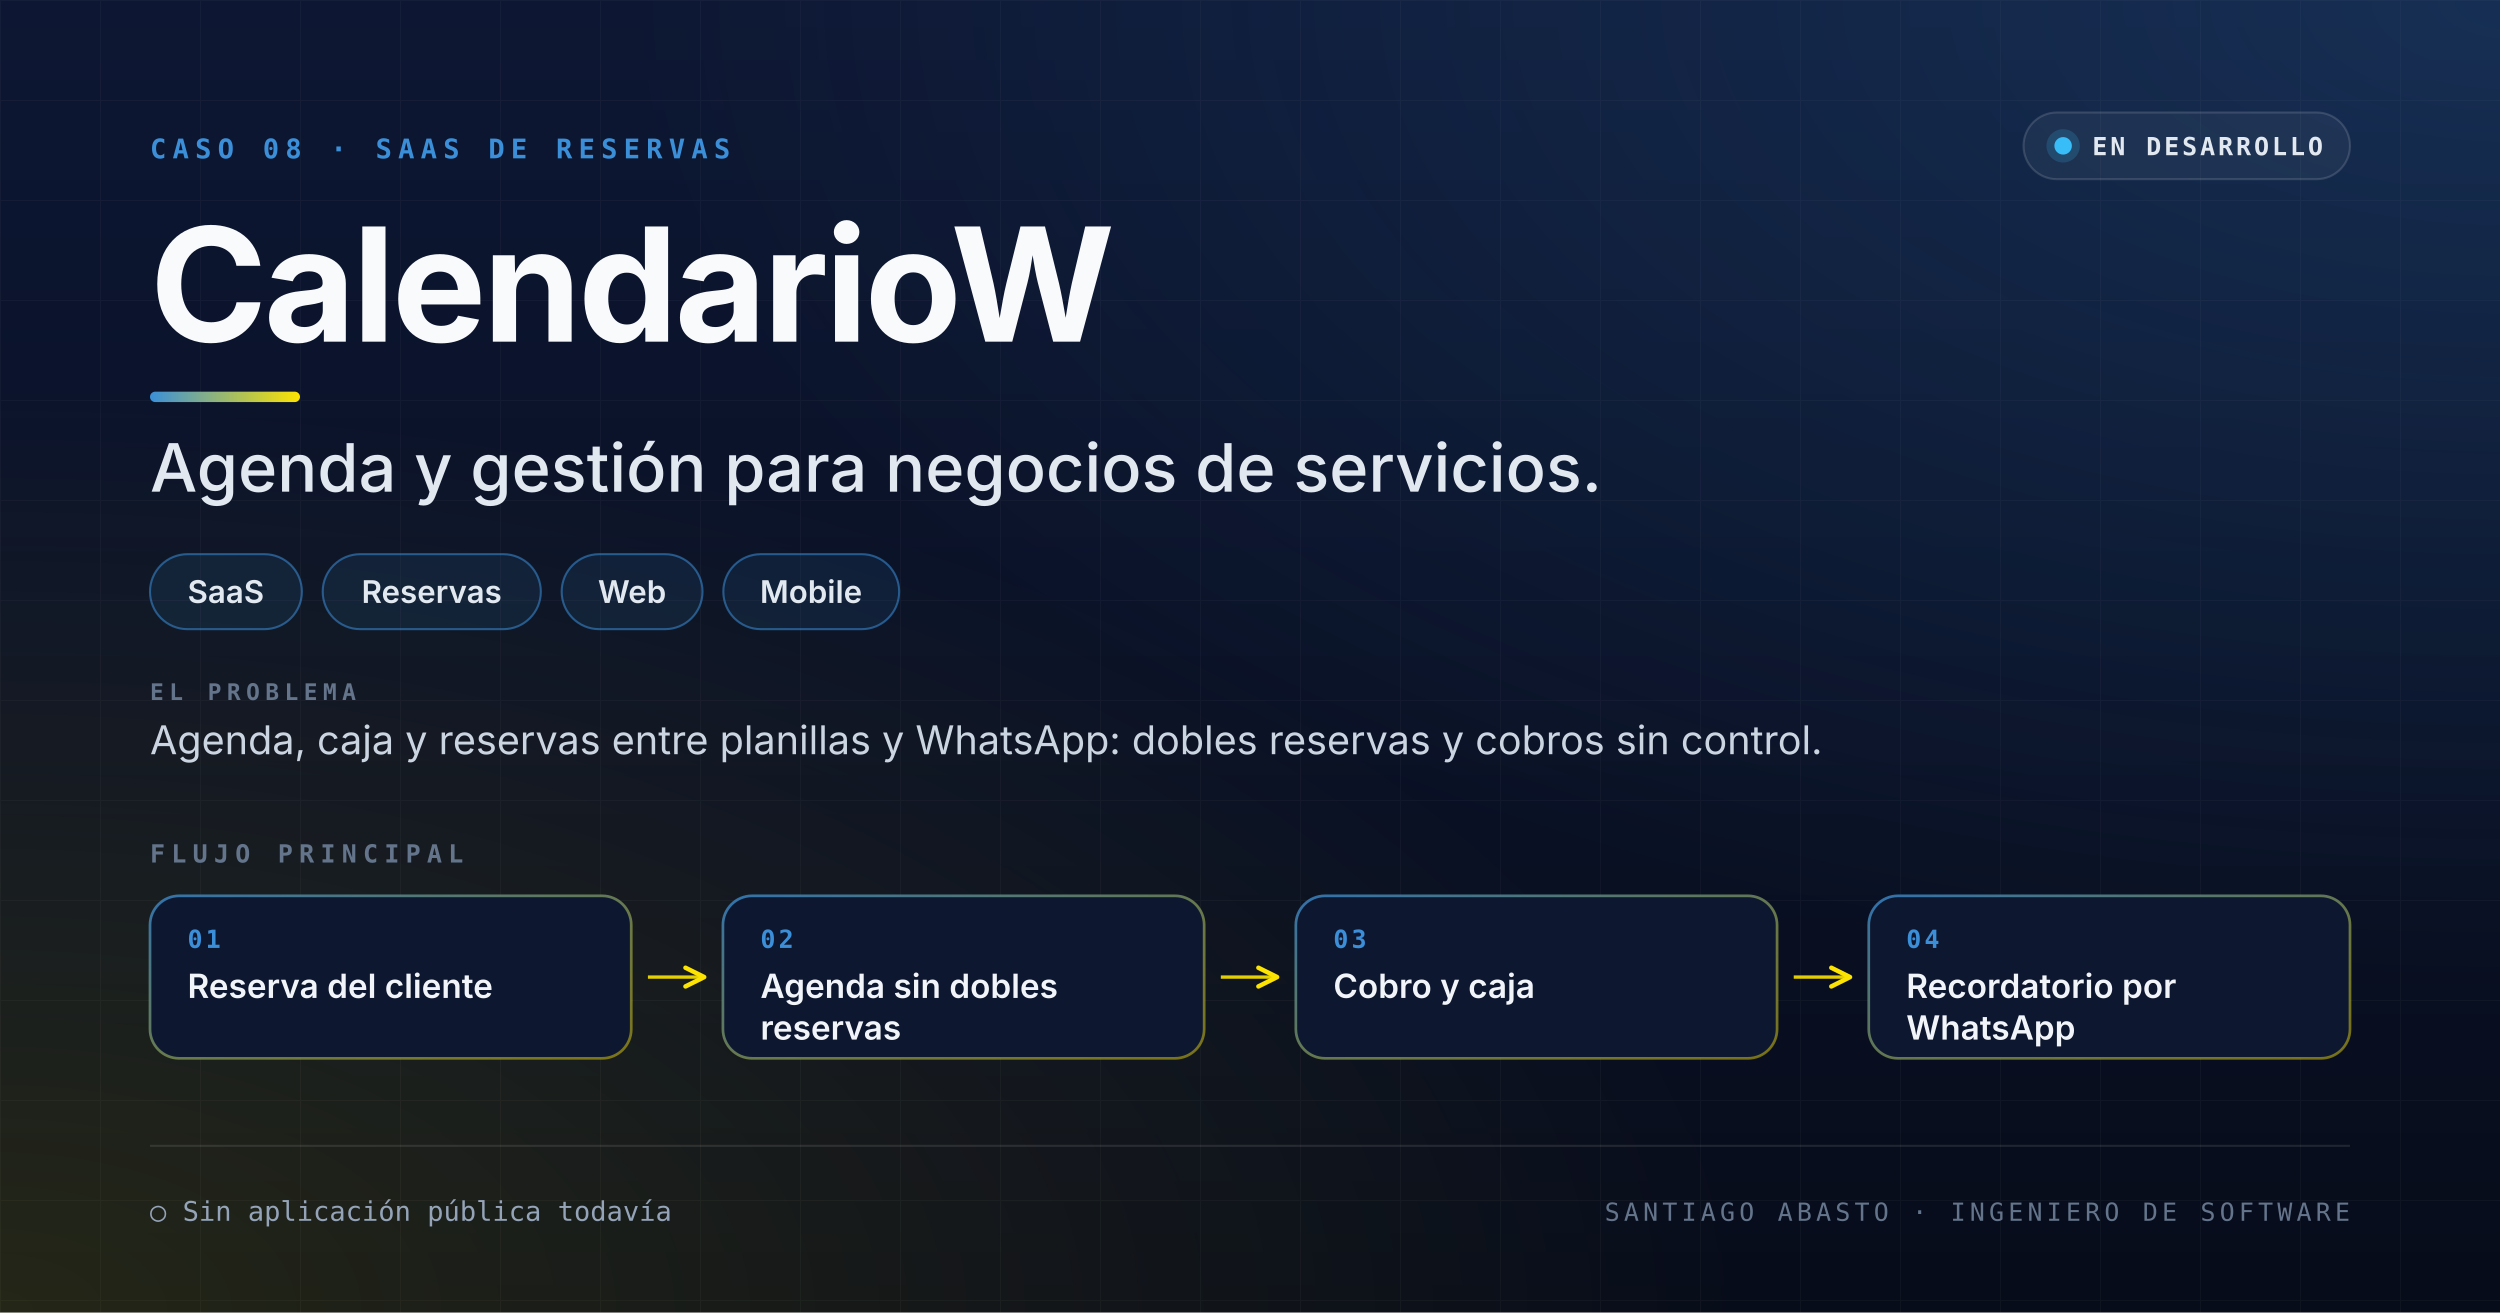
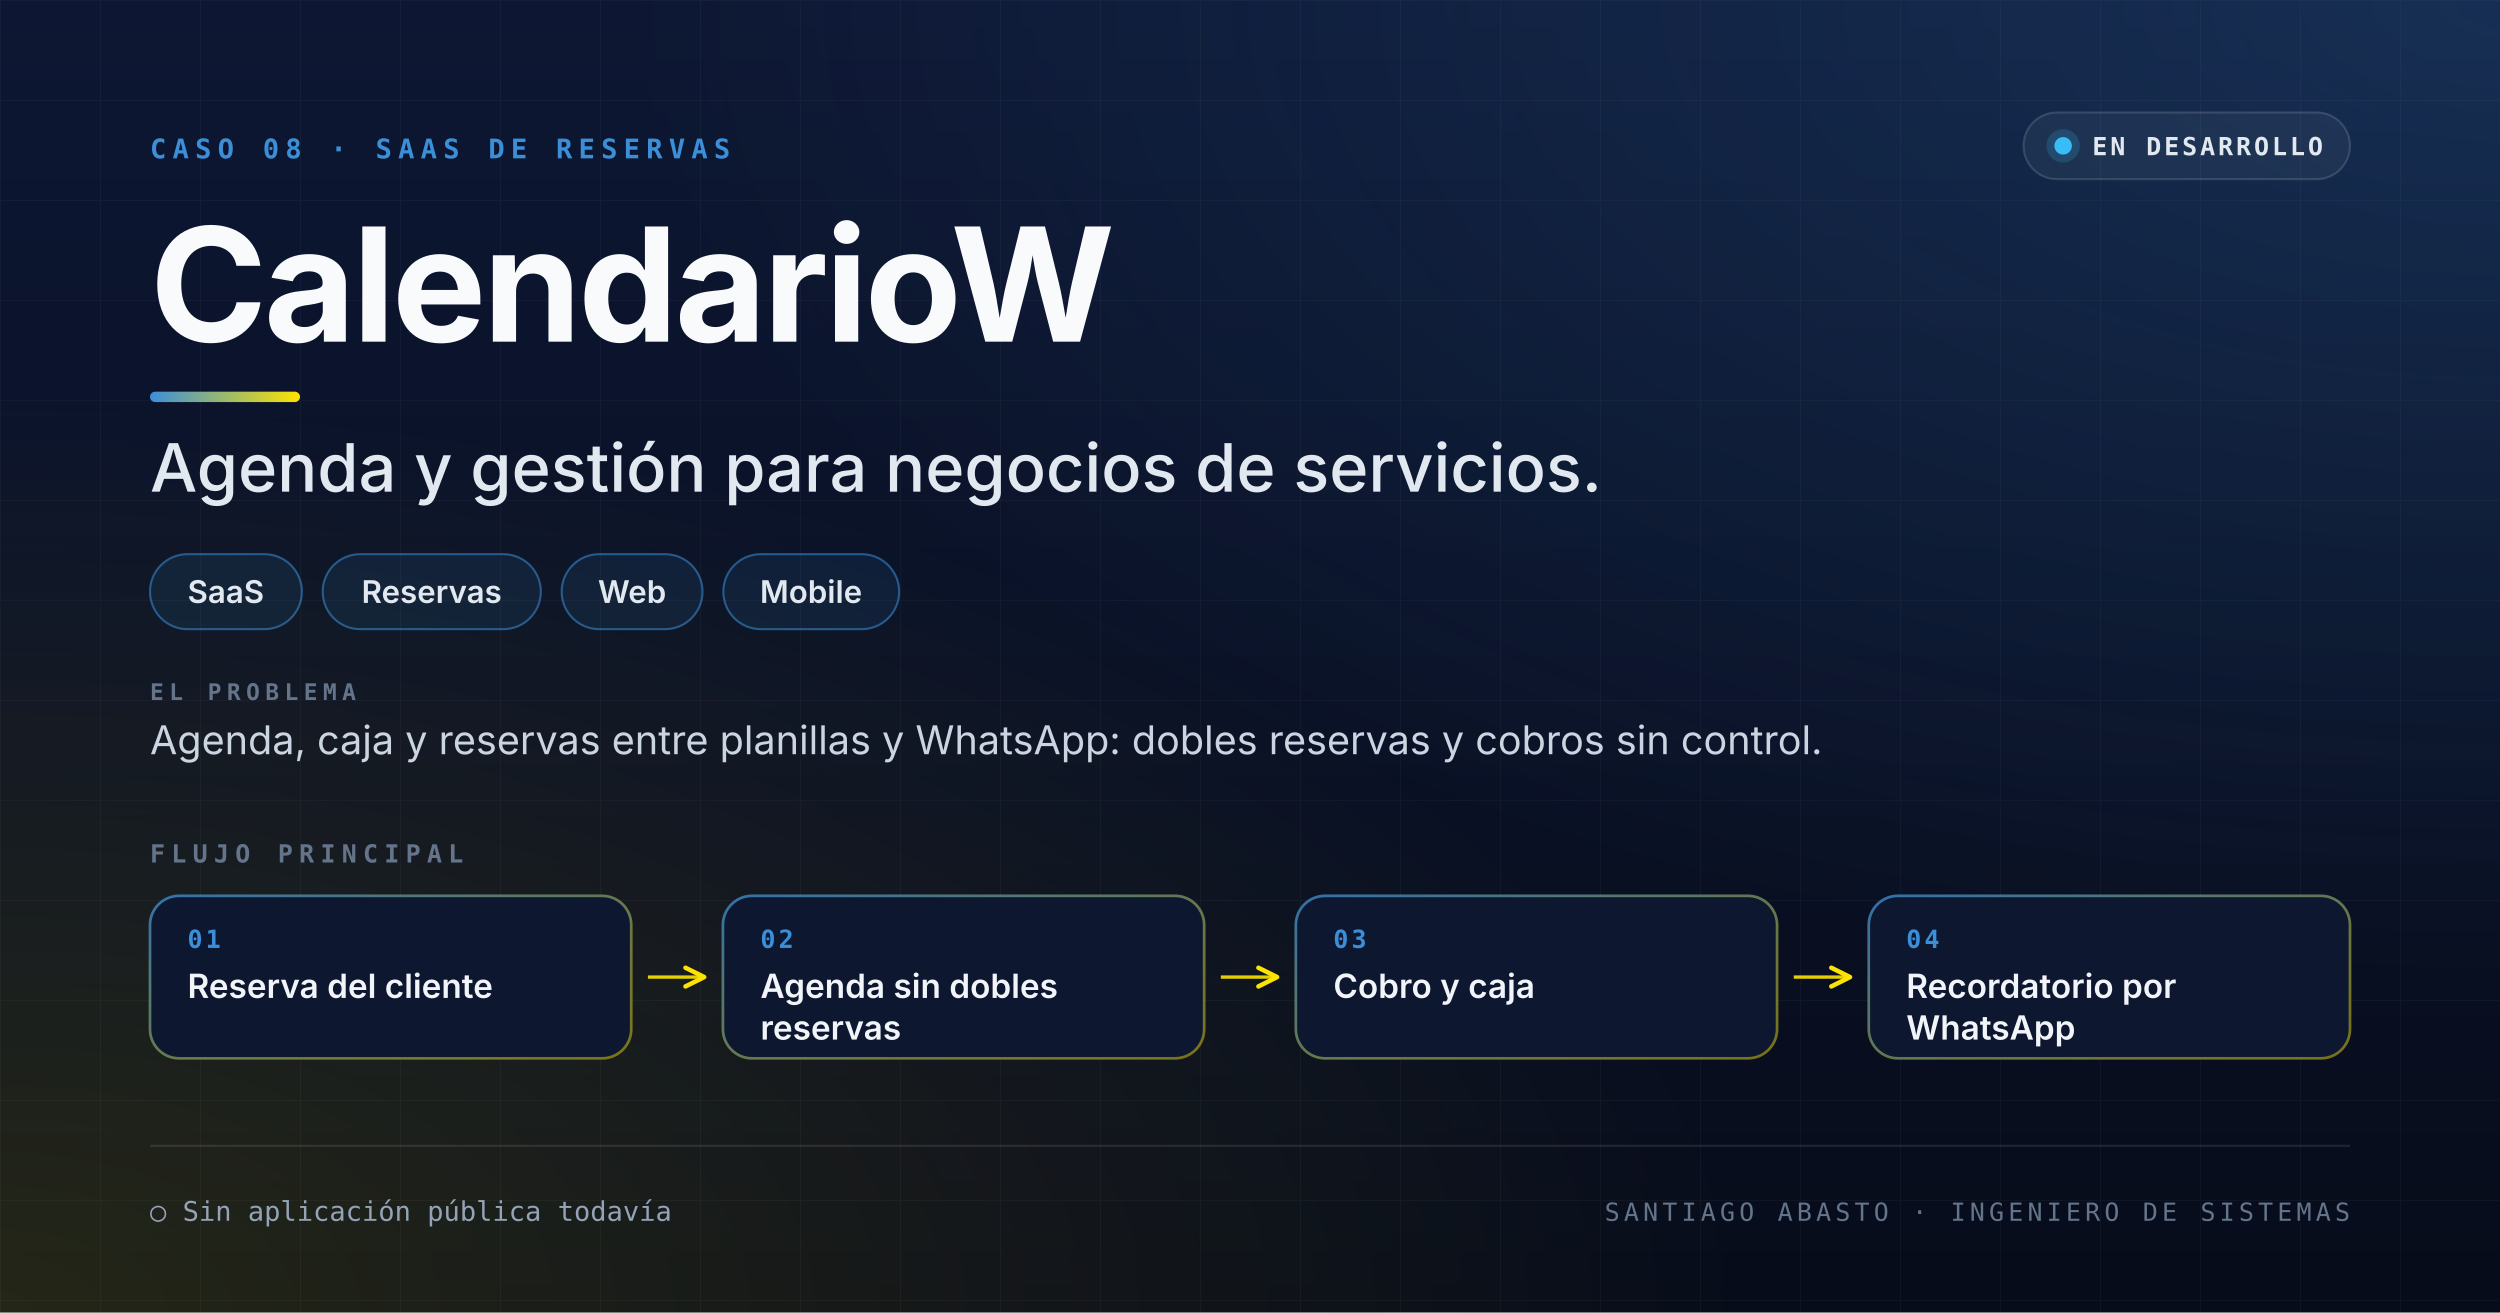
<svg xmlns="http://www.w3.org/2000/svg" width="1200" height="630" viewBox="0 0 1200 630" role="img" aria-label="CalendarioW — Agenda y gestión para negocios de servicios.">
  <defs>
    <linearGradient id="bg" x1="0" y1="0" x2="0" y2="1">
      <stop offset="0" stop-color="#0D1733" />
      <stop offset="1" stop-color="#070C1A" />
    </linearGradient>
    <radialGradient id="g1" cx="1" cy="0" r=".75">
      <stop offset="0" stop-color="#3B8FD9" stop-opacity=".20" />
      <stop offset="1" stop-color="#3B8FD9" stop-opacity="0" />
    </radialGradient>
    <radialGradient id="g2" cx="0" cy="1" r=".7">
      <stop offset="0" stop-color="#FCE301" stop-opacity=".12" />
      <stop offset="1" stop-color="#FCE301" stop-opacity="0" />
    </radialGradient>
    <pattern id="grid" width="48" height="48" patternUnits="userSpaceOnUse">
      <path d="M48 0H0V48" fill="none" stroke="#FFFFFF" stroke-opacity=".035" />
    </pattern>
    <linearGradient id="acc" x1="0" y1="0" x2="1" y2="0">
      <stop offset="0" stop-color="#3B8FD9" />
      <stop offset="1" stop-color="#FCE301" />
    </linearGradient>
    <linearGradient id="edge" x1="0" y1="0" x2="1" y2="1">
      <stop offset="0" stop-color="#3B8FD9" stop-opacity=".75" />
      <stop offset="1" stop-color="#FCE301" stop-opacity=".45" />
    </linearGradient>
    <marker id="ar" viewBox="0 0 10 10" refX="8.5" refY="5" markerWidth="8" markerHeight="8" orient="auto">
      <path d="M1.5 1.5 8.5 5 1.5 8.5" fill="none" stroke="#FCE301" stroke-width="1.7" stroke-linecap="round" stroke-linejoin="round" />
    </marker>
  </defs>
  <rect width="1200" height="630" fill="url(#bg)" />
  <rect width="1200" height="630" fill="url(#grid)" />
  <rect width="1200" height="630" fill="url(#g1)" />
  <rect width="1200" height="630" fill="url(#g2)" />
  <text x="72.0" y="76.0" font-family="'SF Mono','JetBrains Mono',ui-monospace,Menlo,Consolas,monospace" font-size="13" font-weight="600" letter-spacing="3" fill="#3B8FD9" fill-opacity="1" text-anchor="start">CASO 08 · SAAS DE RESERVAS</text>
  <rect x="971.3" y="54" width="156.7" height="32" rx="16" fill="#FFFFFF" fill-opacity=".05" stroke="#FFFFFF" stroke-opacity=".14" />
  <circle cx="990.3" cy="70" r="8" fill="#38BDF8" fill-opacity=".18" />
  <circle cx="990.3" cy="70" r="4.2" fill="#38BDF8" />
  <text x="1004.3" y="74.5" font-family="'SF Mono','JetBrains Mono',ui-monospace,Menlo,Consolas,monospace" font-size="12" font-weight="600" letter-spacing="1.4" fill="#E2E8F0" fill-opacity="1" text-anchor="start">EN DESARROLLO</text>
  <text x="72.0" y="164.0" font-family="-apple-system,'SF Pro Display','Inter','Segoe UI',Helvetica,Arial,sans-serif" font-size="76" font-weight="700" letter-spacing="-1.6" fill="#F8FAFC" fill-opacity="1" text-anchor="start">CalendarioW</text>
  <rect x="72" y="188" width="72" height="5" rx="2.5" fill="url(#acc)" />
  <text x="72.0" y="236.0" font-family="-apple-system,'SF Pro Display','Inter','Segoe UI',Helvetica,Arial,sans-serif" font-size="32" font-weight="500" letter-spacing="0" fill="#E2E8F0" fill-opacity="1" text-anchor="start">Agenda y gestión para negocios de servicios.</text>
  <rect x="72.0" y="266.0" width="72.9" height="36" rx="18.0" fill="#3B8FD9" fill-opacity=".10" stroke="#3B8FD9" stroke-opacity=".55" />
  <text x="108.4" y="289.4" font-family="-apple-system,'SF Pro Display','Inter','Segoe UI',Helvetica,Arial,sans-serif" font-size="15" font-weight="600" letter-spacing="0" fill="#E2E8F0" fill-opacity="1" text-anchor="middle">SaaS</text>
  <rect x="154.9" y="266.0" width="104.7" height="36" rx="18.0" fill="#3B8FD9" fill-opacity=".10" stroke="#3B8FD9" stroke-opacity=".55" />
  <text x="207.2" y="289.4" font-family="-apple-system,'SF Pro Display','Inter','Segoe UI',Helvetica,Arial,sans-serif" font-size="15" font-weight="600" letter-spacing="0" fill="#E2E8F0" fill-opacity="1" text-anchor="middle">Reservas</text>
  <rect x="269.6" y="266.0" width="67.6" height="36" rx="18.0" fill="#3B8FD9" fill-opacity=".10" stroke="#3B8FD9" stroke-opacity=".55" />
  <text x="303.4" y="289.4" font-family="-apple-system,'SF Pro Display','Inter','Segoe UI',Helvetica,Arial,sans-serif" font-size="15" font-weight="600" letter-spacing="0" fill="#E2E8F0" fill-opacity="1" text-anchor="middle">Web</text>
  <rect x="347.2" y="266.0" width="84.4" height="36" rx="18.0" fill="#3B8FD9" fill-opacity=".10" stroke="#3B8FD9" stroke-opacity=".55" />
  <text x="389.3" y="289.4" font-family="-apple-system,'SF Pro Display','Inter','Segoe UI',Helvetica,Arial,sans-serif" font-size="15" font-weight="600" letter-spacing="0" fill="#E2E8F0" fill-opacity="1" text-anchor="middle">Mobile</text>
  <text x="72.0" y="336.0" font-family="'SF Mono','JetBrains Mono',ui-monospace,Menlo,Consolas,monospace" font-size="11" font-weight="700" letter-spacing="2.6" fill="#64748B" fill-opacity="1" text-anchor="start">EL PROBLEMA</text>
  <text x="72.0" y="362.0" font-family="-apple-system,'SF Pro Display','Inter','Segoe UI',Helvetica,Arial,sans-serif" font-size="19" font-weight="400" letter-spacing="0" fill="#CBD5E1" fill-opacity="1" text-anchor="start">Agenda, caja y reservas entre planillas y WhatsApp: dobles reservas y cobros sin control.</text>
  <text x="72.0" y="414.0" font-family="'SF Mono','JetBrains Mono',ui-monospace,Menlo,Consolas,monospace" font-size="12" font-weight="600" letter-spacing="3" fill="#64748B" fill-opacity="1" text-anchor="start">FLUJO PRINCIPAL</text>
  <rect x="72.0" y="430" width="231.0" height="78" rx="14" fill="#0E1730" stroke="url(#edge)" stroke-width="1.3" />
  <text x="90.0" y="455.0" font-family="'SF Mono','JetBrains Mono',ui-monospace,Menlo,Consolas,monospace" font-size="12" font-weight="700" letter-spacing="1.5" fill="#3B8FD9" fill-opacity="1" text-anchor="start">01</text>
  <text x="90.0" y="479.0" font-family="-apple-system,'SF Pro Display','Inter','Segoe UI',Helvetica,Arial,sans-serif" font-size="16" font-weight="600" letter-spacing="0" fill="#F1F5F9" fill-opacity="1" text-anchor="start">Reserva del cliente</text>
  <line x1="311.0" y1="469.0" x2="338.0" y2="469.0" stroke="#FCE301" stroke-width="1.6" stroke-opacity=".9" marker-end="url(#ar)" />
  <rect x="347.0" y="430" width="231.0" height="78" rx="14" fill="#0E1730" stroke="url(#edge)" stroke-width="1.3" />
  <text x="365.0" y="455.0" font-family="'SF Mono','JetBrains Mono',ui-monospace,Menlo,Consolas,monospace" font-size="12" font-weight="700" letter-spacing="1.5" fill="#3B8FD9" fill-opacity="1" text-anchor="start">02</text>
  <text x="365.0" y="479.0" font-family="-apple-system,'SF Pro Display','Inter','Segoe UI',Helvetica,Arial,sans-serif" font-size="16" font-weight="600" letter-spacing="0" fill="#F1F5F9" fill-opacity="1" text-anchor="start">Agenda sin dobles</text>
  <text x="365.0" y="499.0" font-family="-apple-system,'SF Pro Display','Inter','Segoe UI',Helvetica,Arial,sans-serif" font-size="16" font-weight="600" letter-spacing="0" fill="#F1F5F9" fill-opacity="1" text-anchor="start">reservas</text>
  <line x1="586.0" y1="469.0" x2="613.0" y2="469.0" stroke="#FCE301" stroke-width="1.6" stroke-opacity=".9" marker-end="url(#ar)" />
  <rect x="622.0" y="430" width="231.0" height="78" rx="14" fill="#0E1730" stroke="url(#edge)" stroke-width="1.3" />
  <text x="640.0" y="455.0" font-family="'SF Mono','JetBrains Mono',ui-monospace,Menlo,Consolas,monospace" font-size="12" font-weight="700" letter-spacing="1.5" fill="#3B8FD9" fill-opacity="1" text-anchor="start">03</text>
  <text x="640.0" y="479.0" font-family="-apple-system,'SF Pro Display','Inter','Segoe UI',Helvetica,Arial,sans-serif" font-size="16" font-weight="600" letter-spacing="0" fill="#F1F5F9" fill-opacity="1" text-anchor="start">Cobro y caja</text>
  <line x1="861.0" y1="469.0" x2="888.0" y2="469.0" stroke="#FCE301" stroke-width="1.6" stroke-opacity=".9" marker-end="url(#ar)" />
  <rect x="897.0" y="430" width="231.0" height="78" rx="14" fill="#0E1730" stroke="url(#edge)" stroke-width="1.3" />
  <text x="915.0" y="455.0" font-family="'SF Mono','JetBrains Mono',ui-monospace,Menlo,Consolas,monospace" font-size="12" font-weight="700" letter-spacing="1.5" fill="#3B8FD9" fill-opacity="1" text-anchor="start">04</text>
  <text x="915.0" y="479.0" font-family="-apple-system,'SF Pro Display','Inter','Segoe UI',Helvetica,Arial,sans-serif" font-size="16" font-weight="600" letter-spacing="0" fill="#F1F5F9" fill-opacity="1" text-anchor="start">Recordatorio por</text>
  <text x="915.0" y="499.0" font-family="-apple-system,'SF Pro Display','Inter','Segoe UI',Helvetica,Arial,sans-serif" font-size="16" font-weight="600" letter-spacing="0" fill="#F1F5F9" fill-opacity="1" text-anchor="start">WhatsApp</text>
  <line x1="72" y1="550" x2="1128" y2="550" stroke="#FFFFFF" stroke-opacity=".10" />
  <text x="72.0" y="586.0" font-family="'SF Mono','JetBrains Mono',ui-monospace,Menlo,Consolas,monospace" font-size="13" font-weight="500" letter-spacing="0" fill="#94A3B8" fill-opacity="1" text-anchor="start">○ Sin aplicación pública todavía</text>
-   <text x="1128.0" y="586.0" font-family="'SF Mono','JetBrains Mono',ui-monospace,Menlo,Consolas,monospace" font-size="12" font-weight="500" letter-spacing="2" fill="#64748B" fill-opacity="1" text-anchor="end">SANTIAGO ABASTO · INGENIERO DE SOFTWARE</text>
+   <text x="1128.0" y="586.0" font-family="'SF Mono','JetBrains Mono',ui-monospace,Menlo,Consolas,monospace" font-size="12" font-weight="500" letter-spacing="2" fill="#64748B" fill-opacity="1" text-anchor="end">SANTIAGO ABASTO · INGENIERO DE SISTEMAS</text>
</svg>
